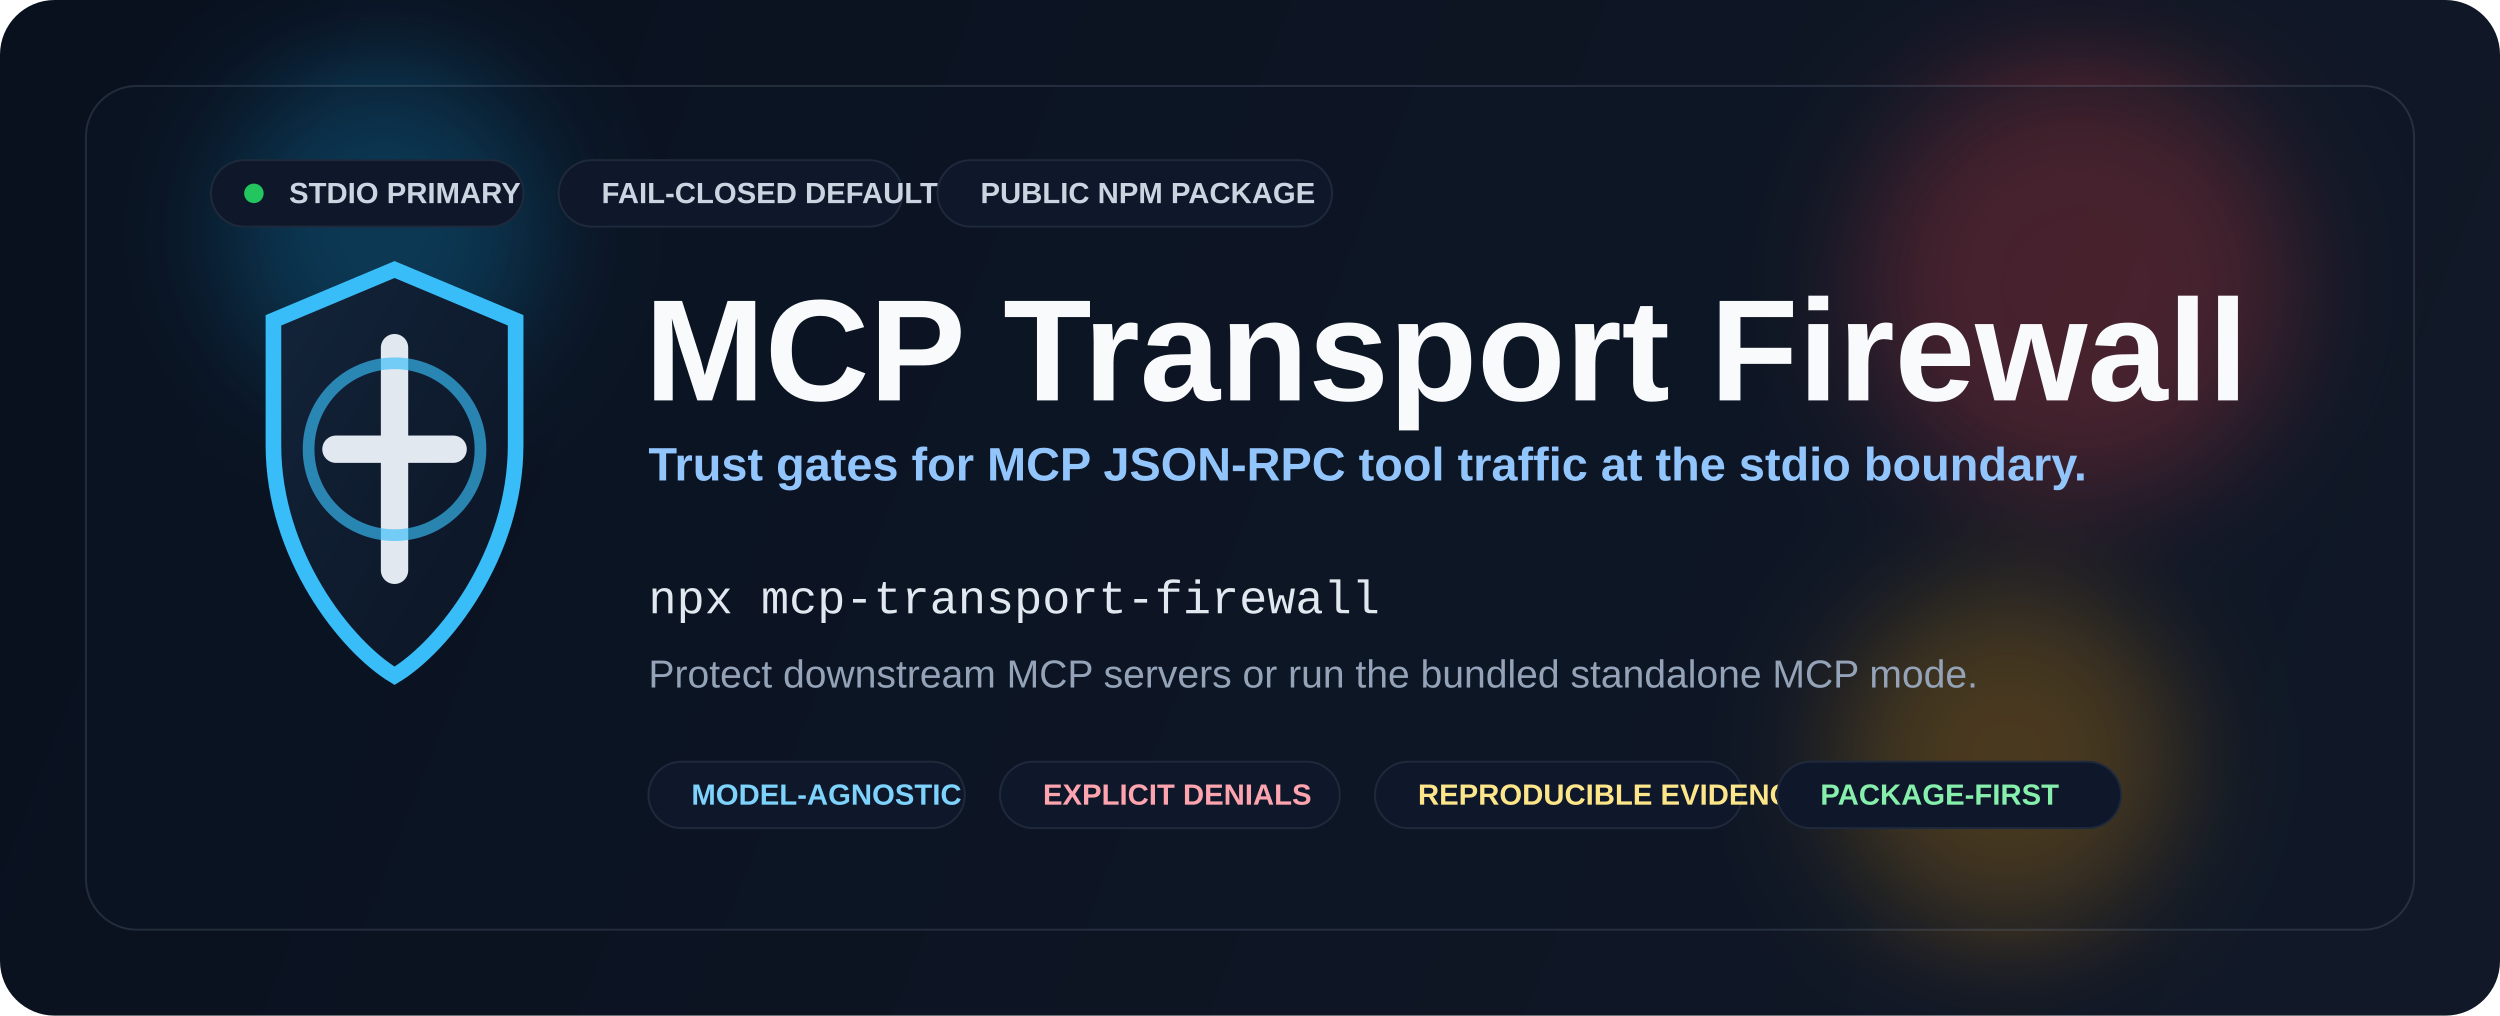
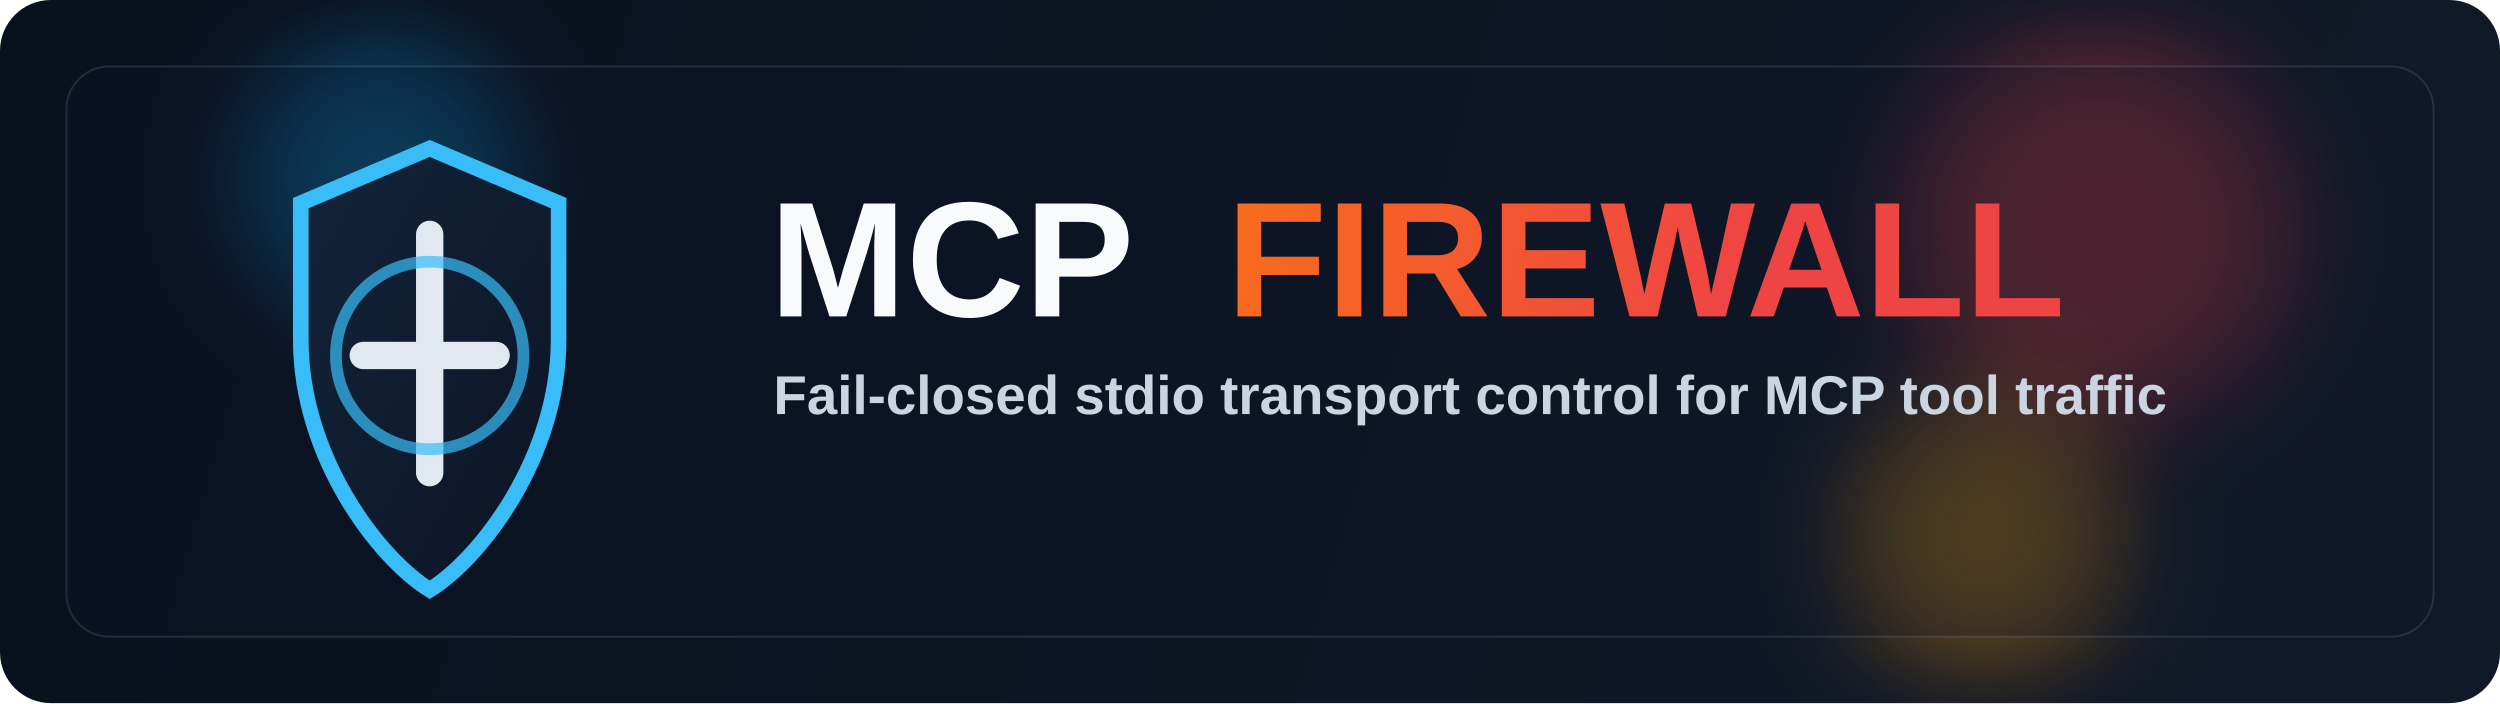
- <svg xmlns="http://www.w3.org/2000/svg" width="1280" height="520" viewBox="0 0 1280 520" fill="none">
+ <svg xmlns="http://www.w3.org/2000/svg" width="1280" height="360" viewBox="0 0 1280 360" fill="none">
  <defs>
-     <linearGradient id="bg" x1="80" y1="40" x2="1200" y2="480" gradientUnits="userSpaceOnUse">
+     <linearGradient id="bg" x1="96" y1="24" x2="1184" y2="336" gradientUnits="userSpaceOnUse">
      <stop stop-color="#09111f" />
      <stop offset="1" stop-color="#111827" />
    </linearGradient>
-     <linearGradient id="accent" x1="258" y1="148" x2="820" y2="320" gradientUnits="userSpaceOnUse">
+     <linearGradient id="accent" x1="200" y1="96" x2="860" y2="264" gradientUnits="userSpaceOnUse">
      <stop stop-color="#38bdf8" />
      <stop offset="0.55" stop-color="#f97316" />
      <stop offset="1" stop-color="#ef4444" />
    </linearGradient>
    <linearGradient id="shieldFill" x1="0" y1="0" x2="1" y2="1">
      <stop stop-color="#13243a" />
      <stop offset="1" stop-color="#0b1424" />
    </linearGradient>
-     <filter id="blurGlow" x="0" y="0" width="1280" height="520" filterUnits="userSpaceOnUse" color-interpolation-filters="sRGB">
-       <feGaussianBlur stdDeviation="30" />
+     <filter id="blurGlow" x="0" y="0" width="1280" height="360" filterUnits="userSpaceOnUse" color-interpolation-filters="sRGB">
+       <feGaussianBlur stdDeviation="26" />
    </filter>
  </defs>
-   <rect width="1280" height="520" rx="28" fill="url(#bg)" />
+   <rect width="1280" height="360" rx="26" fill="url(#bg)" />
  <g opacity="0.34" filter="url(#blurGlow)">
-     <circle cx="196" cy="118" r="82" fill="#0ea5e9" />
-     <circle cx="1064" cy="146" r="112" fill="#ef4444" />
-     <circle cx="1028" cy="388" r="88" fill="#f59e0b" />
+     <circle cx="194" cy="92" r="70" fill="#0ea5e9" />
+     <circle cx="1074" cy="118" r="100" fill="#ef4444" />
+     <circle cx="1016" cy="274" r="72" fill="#f59e0b" />
  </g>
-   <rect x="44" y="44" width="1192" height="432" rx="26" fill="rgba(15,23,42,0.26)" stroke="rgba(148,163,184,0.18)" />
-   <g transform="translate(118 138)">
-     <path d="M84 0L146 26V90C146 146 109 193 84 208C59 193 22 146 22 90V26L84 0Z" fill="url(#shieldFill)" stroke="url(#accent)" stroke-width="8" />
-     <path d="M84 40V154" stroke="#e2e8f0" stroke-width="14" stroke-linecap="round" />
-     <path d="M54 92H114" stroke="#e2e8f0" stroke-width="14" stroke-linecap="round" />
-     <circle cx="84" cy="92" r="44" stroke="#38bdf8" stroke-width="6" opacity="0.65" />
+   <rect x="34" y="34" width="1212" height="292" rx="22" fill="rgba(15,23,42,0.24)" stroke="rgba(148,163,184,0.18)" />
+   <g transform="translate(128 76)">
+     <path d="M92 0L158 28V98C158 158 118 210 92 226C66 210 26 158 26 98V28L92 0Z" fill="url(#shieldFill)" stroke="url(#accent)" stroke-width="8" />
+     <path d="M92 44V166" stroke="#e2e8f0" stroke-width="14" stroke-linecap="round" />
+     <path d="M58 106H126" stroke="#e2e8f0" stroke-width="14" stroke-linecap="round" />
+     <circle cx="92" cy="106" r="48" stroke="#38bdf8" stroke-width="6" opacity="0.7" />
  </g>
-   <rect x="108" y="82" width="160" height="34" rx="17" fill="#0f172a" stroke="#1e293b" />
-   <circle cx="130" cy="99" r="5" fill="#22c55e" />
-   <text x="148" y="104" fill="#cbd5e1" font-family="Segoe UI, Arial, sans-serif" font-size="15" font-weight="700">STDIO PRIMARY</text>
-   <rect x="286" y="82" width="176" height="34" rx="17" fill="#0f172a" stroke="#1e293b" />
-   <text x="308" y="104" fill="#cbd5e1" font-family="Segoe UI, Arial, sans-serif" font-size="15" font-weight="700">FAIL-CLOSED DEFAULT</text>
-   <rect x="480" y="82" width="202" height="34" rx="17" fill="#0f172a" stroke="#1e293b" />
-   <text x="502" y="104" fill="#cbd5e1" font-family="Segoe UI, Arial, sans-serif" font-size="15" font-weight="700">PUBLIC NPM PACKAGE</text>
-   <text x="330" y="205" fill="#f8fafc" font-family="Segoe UI, Arial, sans-serif" font-size="74" font-weight="800">MCP Transport Firewall</text>
-   <text x="332" y="246" fill="#93c5fd" font-family="Segoe UI, Arial, sans-serif" font-size="24" font-weight="700">Trust gates for MCP JSON-RPC tool traffic at the stdio boundary.</text>
-   <text x="332" y="314" fill="#e2e8f0" font-family="Consolas, 'Courier New', monospace" font-size="24">npx mcp-transport-firewall</text>
-   <text x="332" y="352" fill="#94a3b8" font-family="Segoe UI, Arial, sans-serif" font-size="20">Protect downstream MCP servers or run the bundled standalone MCP mode.</text>
-   <rect x="332" y="390" width="162" height="34" rx="17" fill="#0f172a" stroke="#1e293b" />
-   <text x="354" y="412" fill="#7dd3fc" font-family="Segoe UI, Arial, sans-serif" font-size="15" font-weight="700">MODEL-AGNOSTIC</text>
-   <rect x="512" y="390" width="174" height="34" rx="17" fill="#0f172a" stroke="#1e293b" />
-   <text x="534" y="412" fill="#fda4af" font-family="Segoe UI, Arial, sans-serif" font-size="15" font-weight="700">EXPLICIT DENIALS</text>
-   <rect x="704" y="390" width="188" height="34" rx="17" fill="#0f172a" stroke="#1e293b" />
-   <text x="726" y="412" fill="#fde68a" font-family="Segoe UI, Arial, sans-serif" font-size="15" font-weight="700">REPRODUCIBLE EVIDENCE</text>
-   <rect x="910" y="390" width="176" height="34" rx="17" fill="#0f172a" stroke="#1e293b" />
-   <text x="932" y="412" fill="#86efac" font-family="Segoe UI, Arial, sans-serif" font-size="15" font-weight="700">PACKAGE-FIRST</text>
+   <text x="394" y="162" fill="#f8fafc" font-family="Segoe UI, Arial, sans-serif" font-size="84" font-weight="800">MCP</text>
+   <text x="628" y="162" fill="url(#accent)" font-family="Segoe UI, Arial, sans-serif" font-size="84" font-weight="800">FIREWALL</text>
+   <text x="396" y="212" fill="#cbd5e1" font-family="Segoe UI, Arial, sans-serif" font-size="28" font-weight="700">Fail-closed stdio transport control for MCP tool traffic</text>
</svg>
